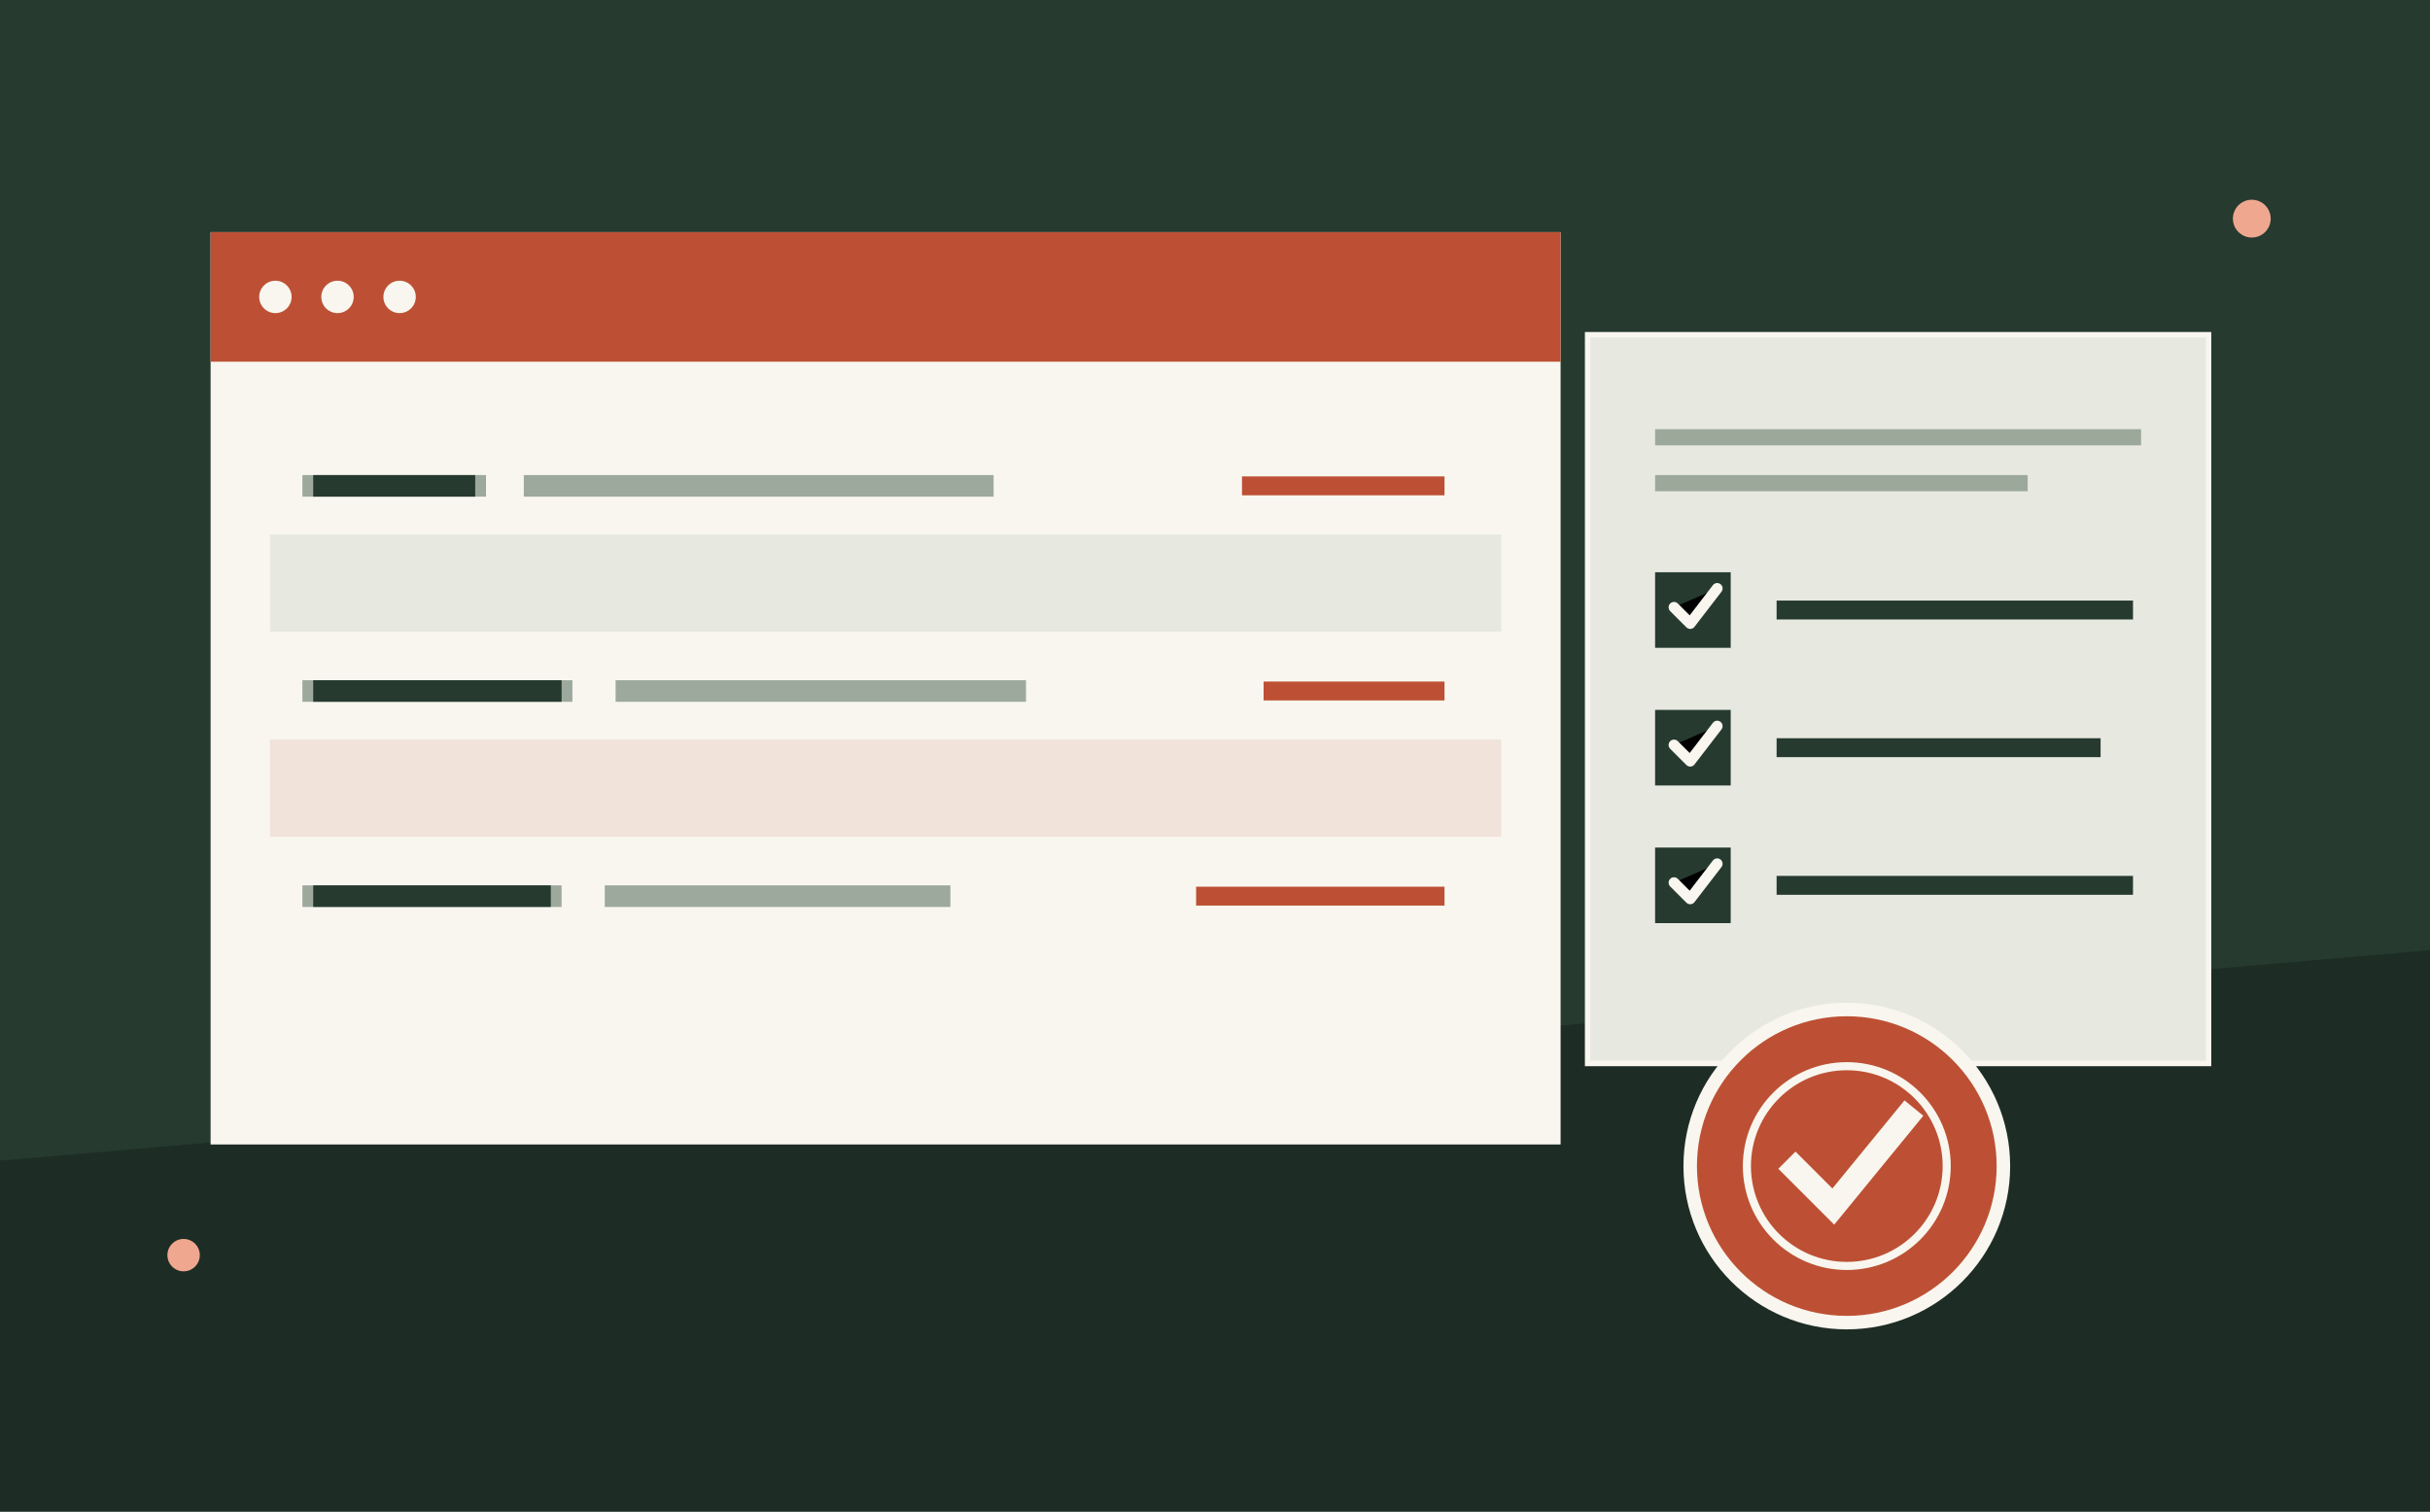
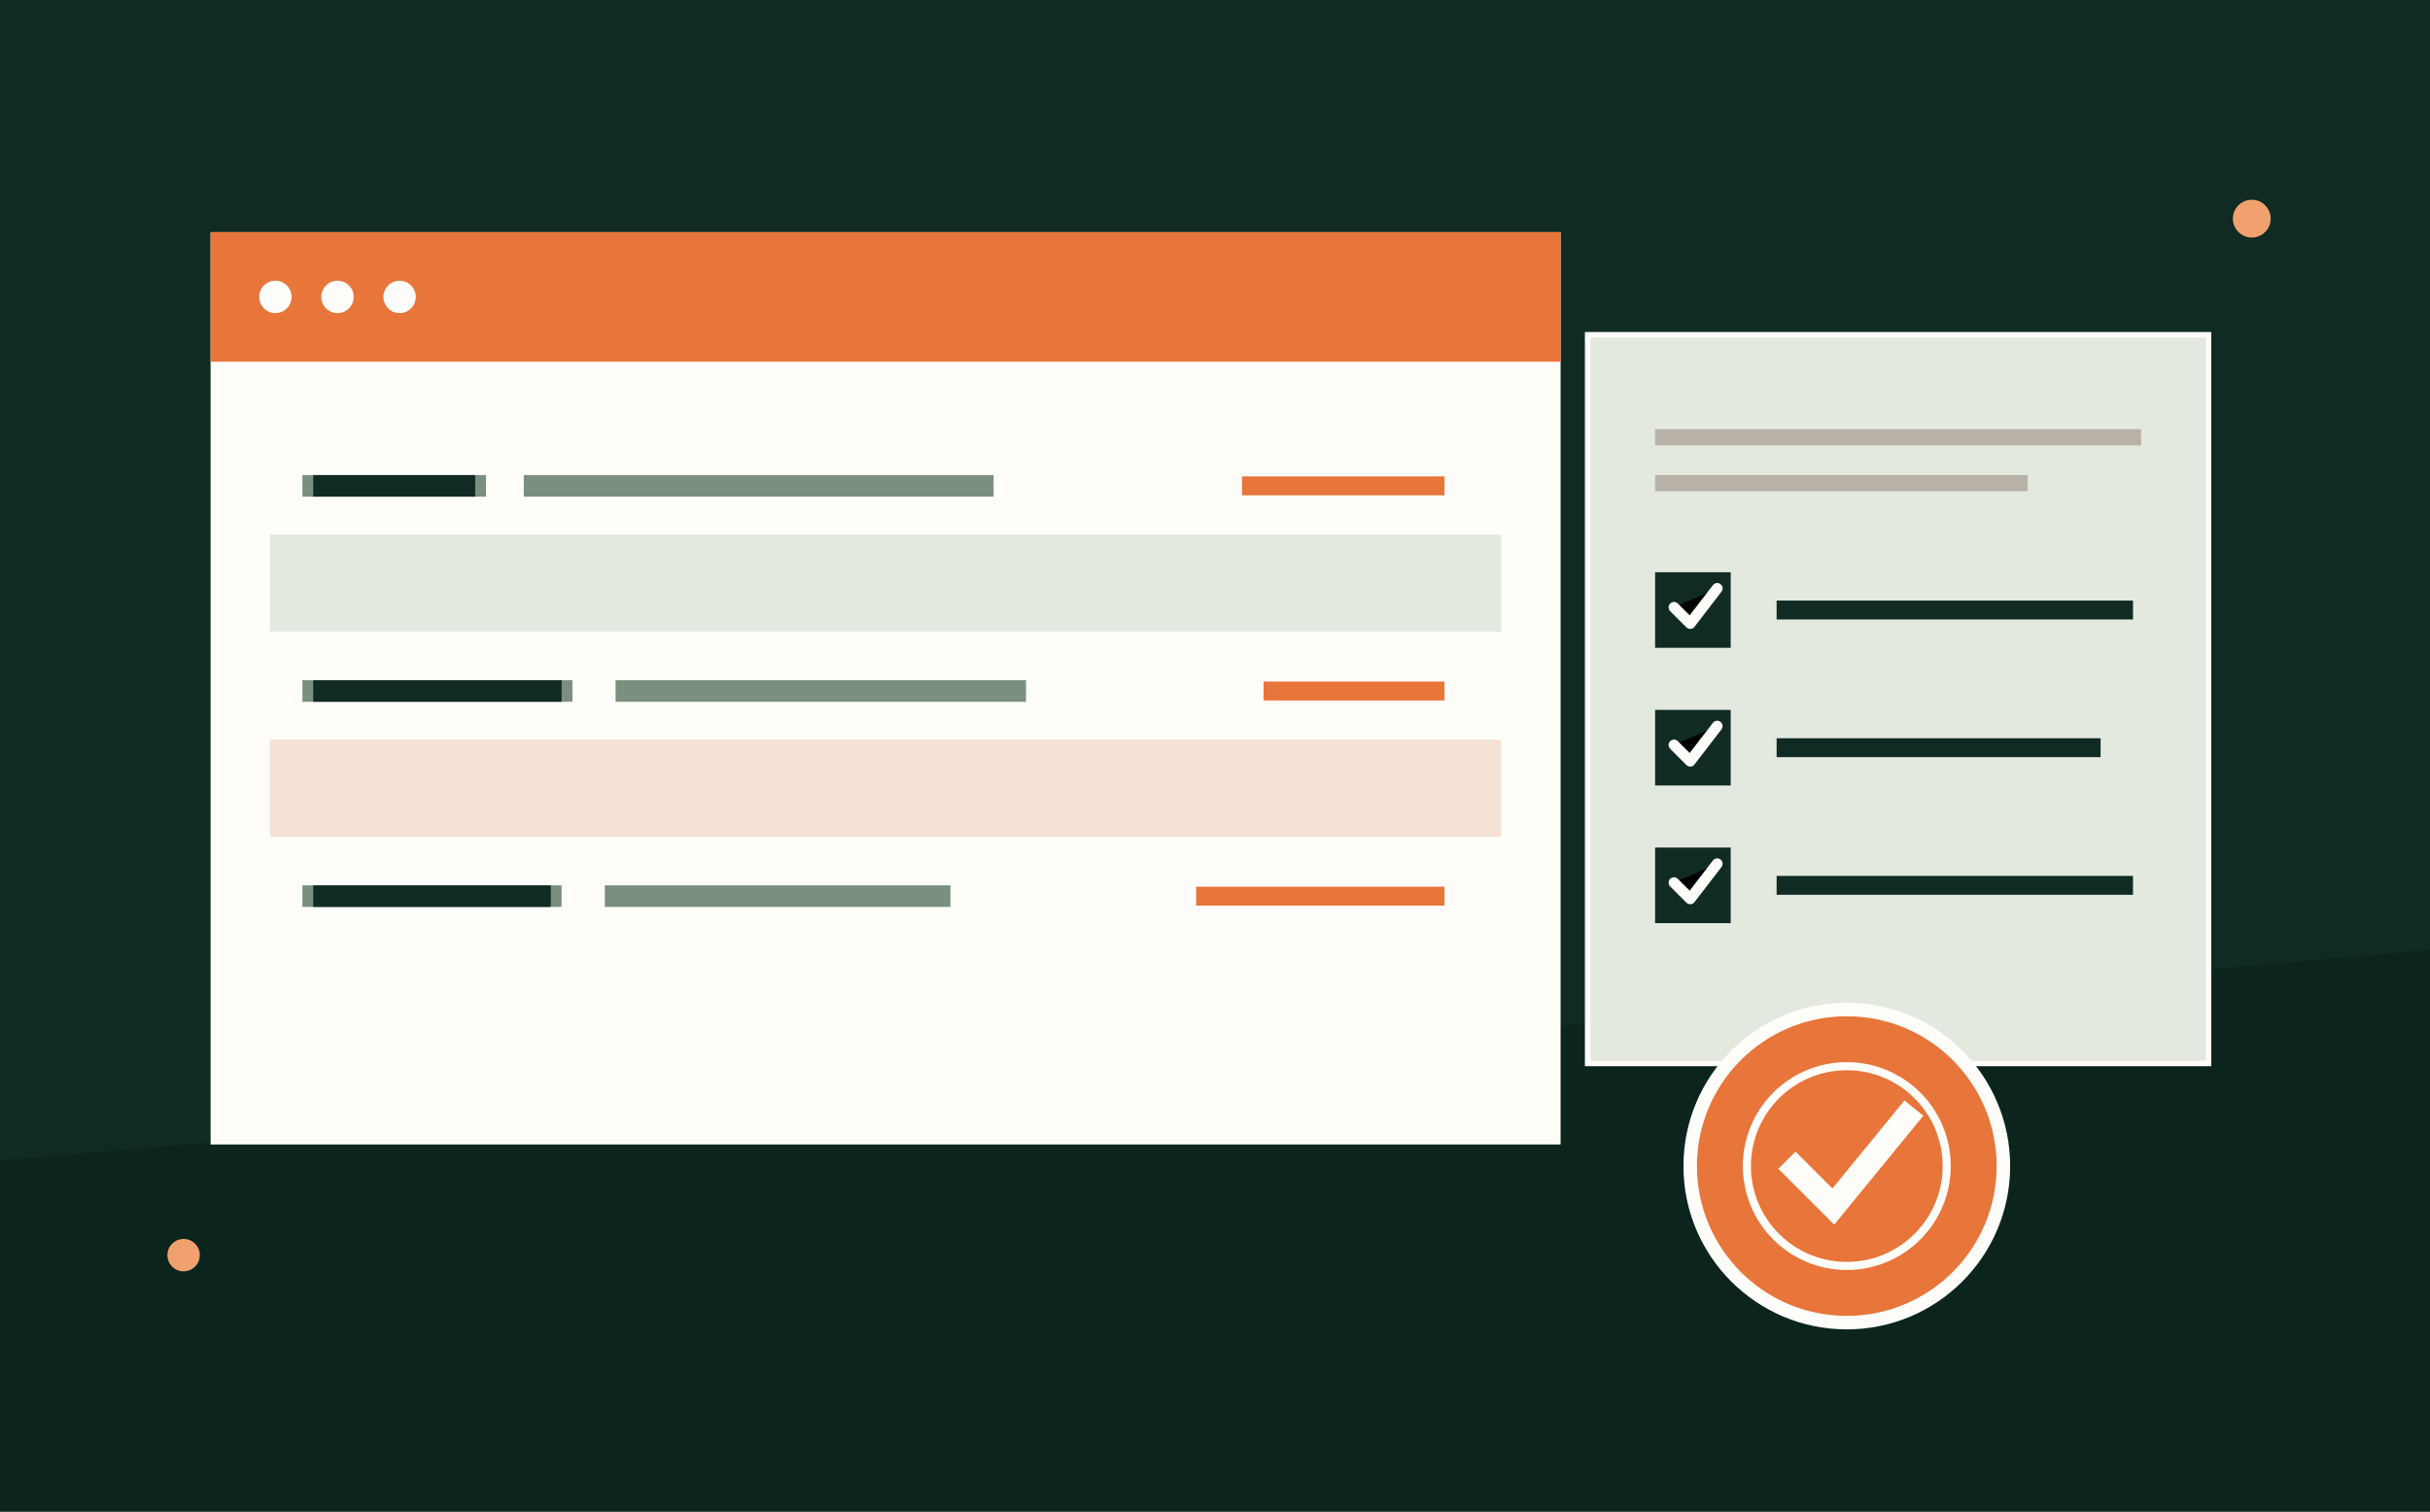
<svg xmlns="http://www.w3.org/2000/svg" viewBox="0 0 900 560" role="img" aria-label="AI 협업 코드 검증과 테스트를 표현한 편집 디자인 일러스트">
-   <rect width="900" height="560" fill="#263a30" />
-   <path d="M0 430 900 352V560H0Z" fill="#1d2d25" />
+   <rect width="900" height="560" fill="#102b23" />
+   <path d="M0 430 900 352V560H0Z" fill="#0b251e" />
  <g transform="translate(78 86)">
-     <rect width="500" height="338" fill="#f8f6ee" />
-     <rect x="0" y="0" width="500" height="48" fill="#bd5034" />
-     <g fill="#f8f6ee">
+     <rect width="500" height="338" fill="#fffdf9" />
+     <rect x="0" y="0" width="500" height="48" fill="#e8753a" />
+     <g fill="#fffdf9">
      <circle cx="24" cy="24" r="6" />
      <circle cx="47" cy="24" r="6" />
      <circle cx="70" cy="24" r="6" />
    </g>
-     <path d="M38 94H98M120 94H286M38 132H76M100 132H330M38 170H130M154 170H298M38 208H85M109 208H354M38 246H126M150 246H270" stroke="#9da99c" stroke-width="8" stroke-linecap="square" />
-     <path d="M38 94H98M38 170H130M38 246H126" stroke="#263a30" stroke-width="8" />
-     <rect x="22" y="112" width="456" height="36" fill="#e7e9e0" />
-     <rect x="22" y="188" width="456" height="36" fill="#f1e2da" />
-     <path d="M382 94H457M390 170H457M365 246H457" stroke="#bd5034" stroke-width="7" />
+     <path d="M38 94H98M120 94H286M38 132H76M100 132H330M38 170H130M154 170H298M38 208H85M109 208H354M38 246H126M150 246H270" stroke="#7b8f7f" stroke-width="8" stroke-linecap="square" />
+     <path d="M38 94H98M38 170H130M38 246H126" stroke="#102b23" stroke-width="8" />
+     <rect x="22" y="112" width="456" height="36" fill="#e3e9df" />
+     <rect x="22" y="188" width="456" height="36" fill="#f5e2d4" />
+     <path d="M382 94H457M390 170H457M365 246H457" stroke="#e8753a" stroke-width="7" />
  </g>
  <g transform="translate(588 124)">
-     <rect width="230" height="270" fill="#e7e9e0" stroke="#f8f6ee" stroke-width="2" />
-     <path d="M25 38H205M25 55H163" stroke="#9ca99a" stroke-width="6" />
-     <g fill="#263a30">
+     <rect width="230" height="270" fill="#e3e9df" stroke="#fffdf9" stroke-width="2" />
+     <path d="M25 38H205M25 55H163" stroke="#b8b2a6" stroke-width="6" />
+     <g fill="#102b23">
      <rect x="25" y="88" width="28" height="28" />
      <rect x="25" y="139" width="28" height="28" />
      <rect x="25" y="190" width="28" height="28" />
    </g>
-     <g stroke="#f8f6ee" stroke-width="4" stroke-linecap="round" stroke-linejoin="round">
+     <g stroke="#fffdf9" stroke-width="4" stroke-linecap="round" stroke-linejoin="round">
      <path d="m32 101 6 6 10-13M32 152l6 6 10-13M32 203l6 6 10-13" />
    </g>
-     <path d="M70 102H202M70 153H190M70 204H202" stroke="#263a30" stroke-width="7" />
+     <path d="M70 102H202M70 153H190M70 204H202" stroke="#102b23" stroke-width="7" />
  </g>
  <g transform="translate(610 360)">
-     <circle cx="74" cy="72" r="58" fill="#bd5034" stroke="#f8f6ee" stroke-width="5" />
-     <circle cx="74" cy="72" r="37" fill="none" stroke="#f8f6ee" stroke-width="3" />
-     <path d="m55 73 14 14 27-33" fill="none" stroke="#f8f6ee" stroke-width="9" stroke-linecap="square" stroke-linejoin="miter" />
+     <circle cx="74" cy="72" r="58" fill="#e8753a" stroke="#fffdf9" stroke-width="5" />
+     <circle cx="74" cy="72" r="37" fill="none" stroke="#fffdf9" stroke-width="3" />
+     <path d="m55 73 14 14 27-33" fill="none" stroke="#fffdf9" stroke-width="9" stroke-linecap="square" stroke-linejoin="miter" />
  </g>
-   <g fill="#efa88f">
+   <g fill="#f1a16e">
    <circle cx="834" cy="81" r="7" />
    <circle cx="68" cy="465" r="6" />
  </g>
</svg>
